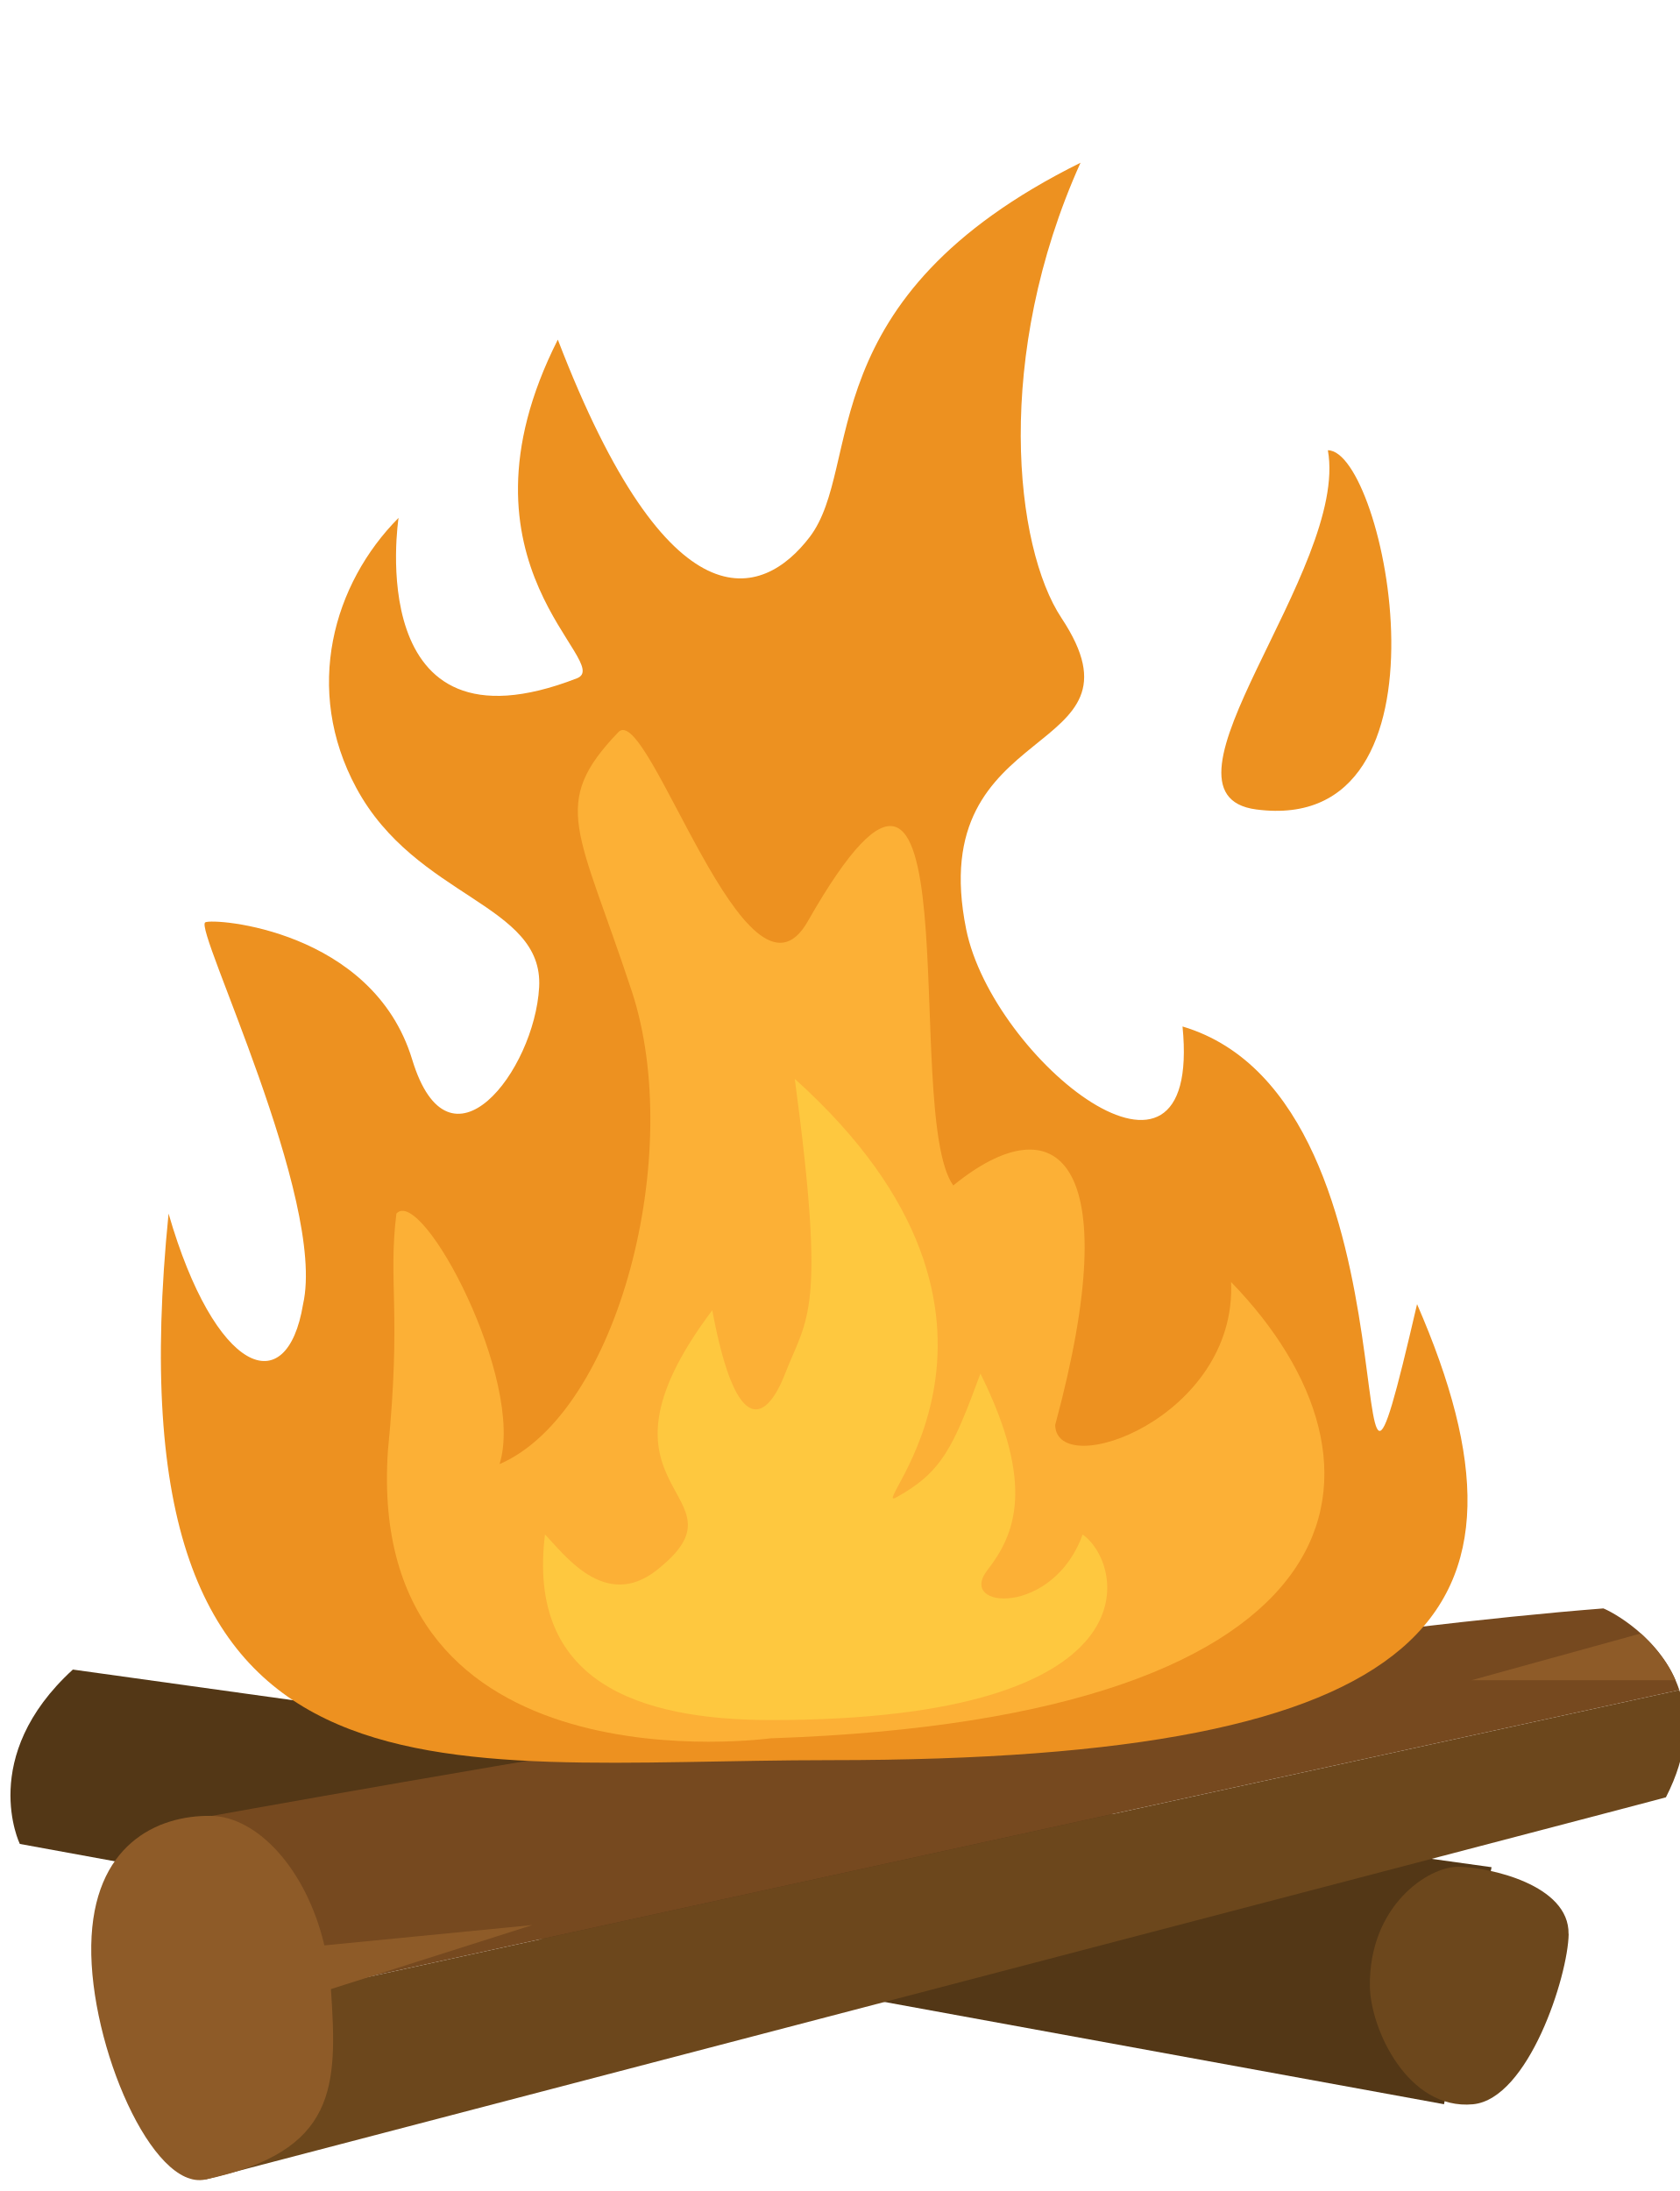
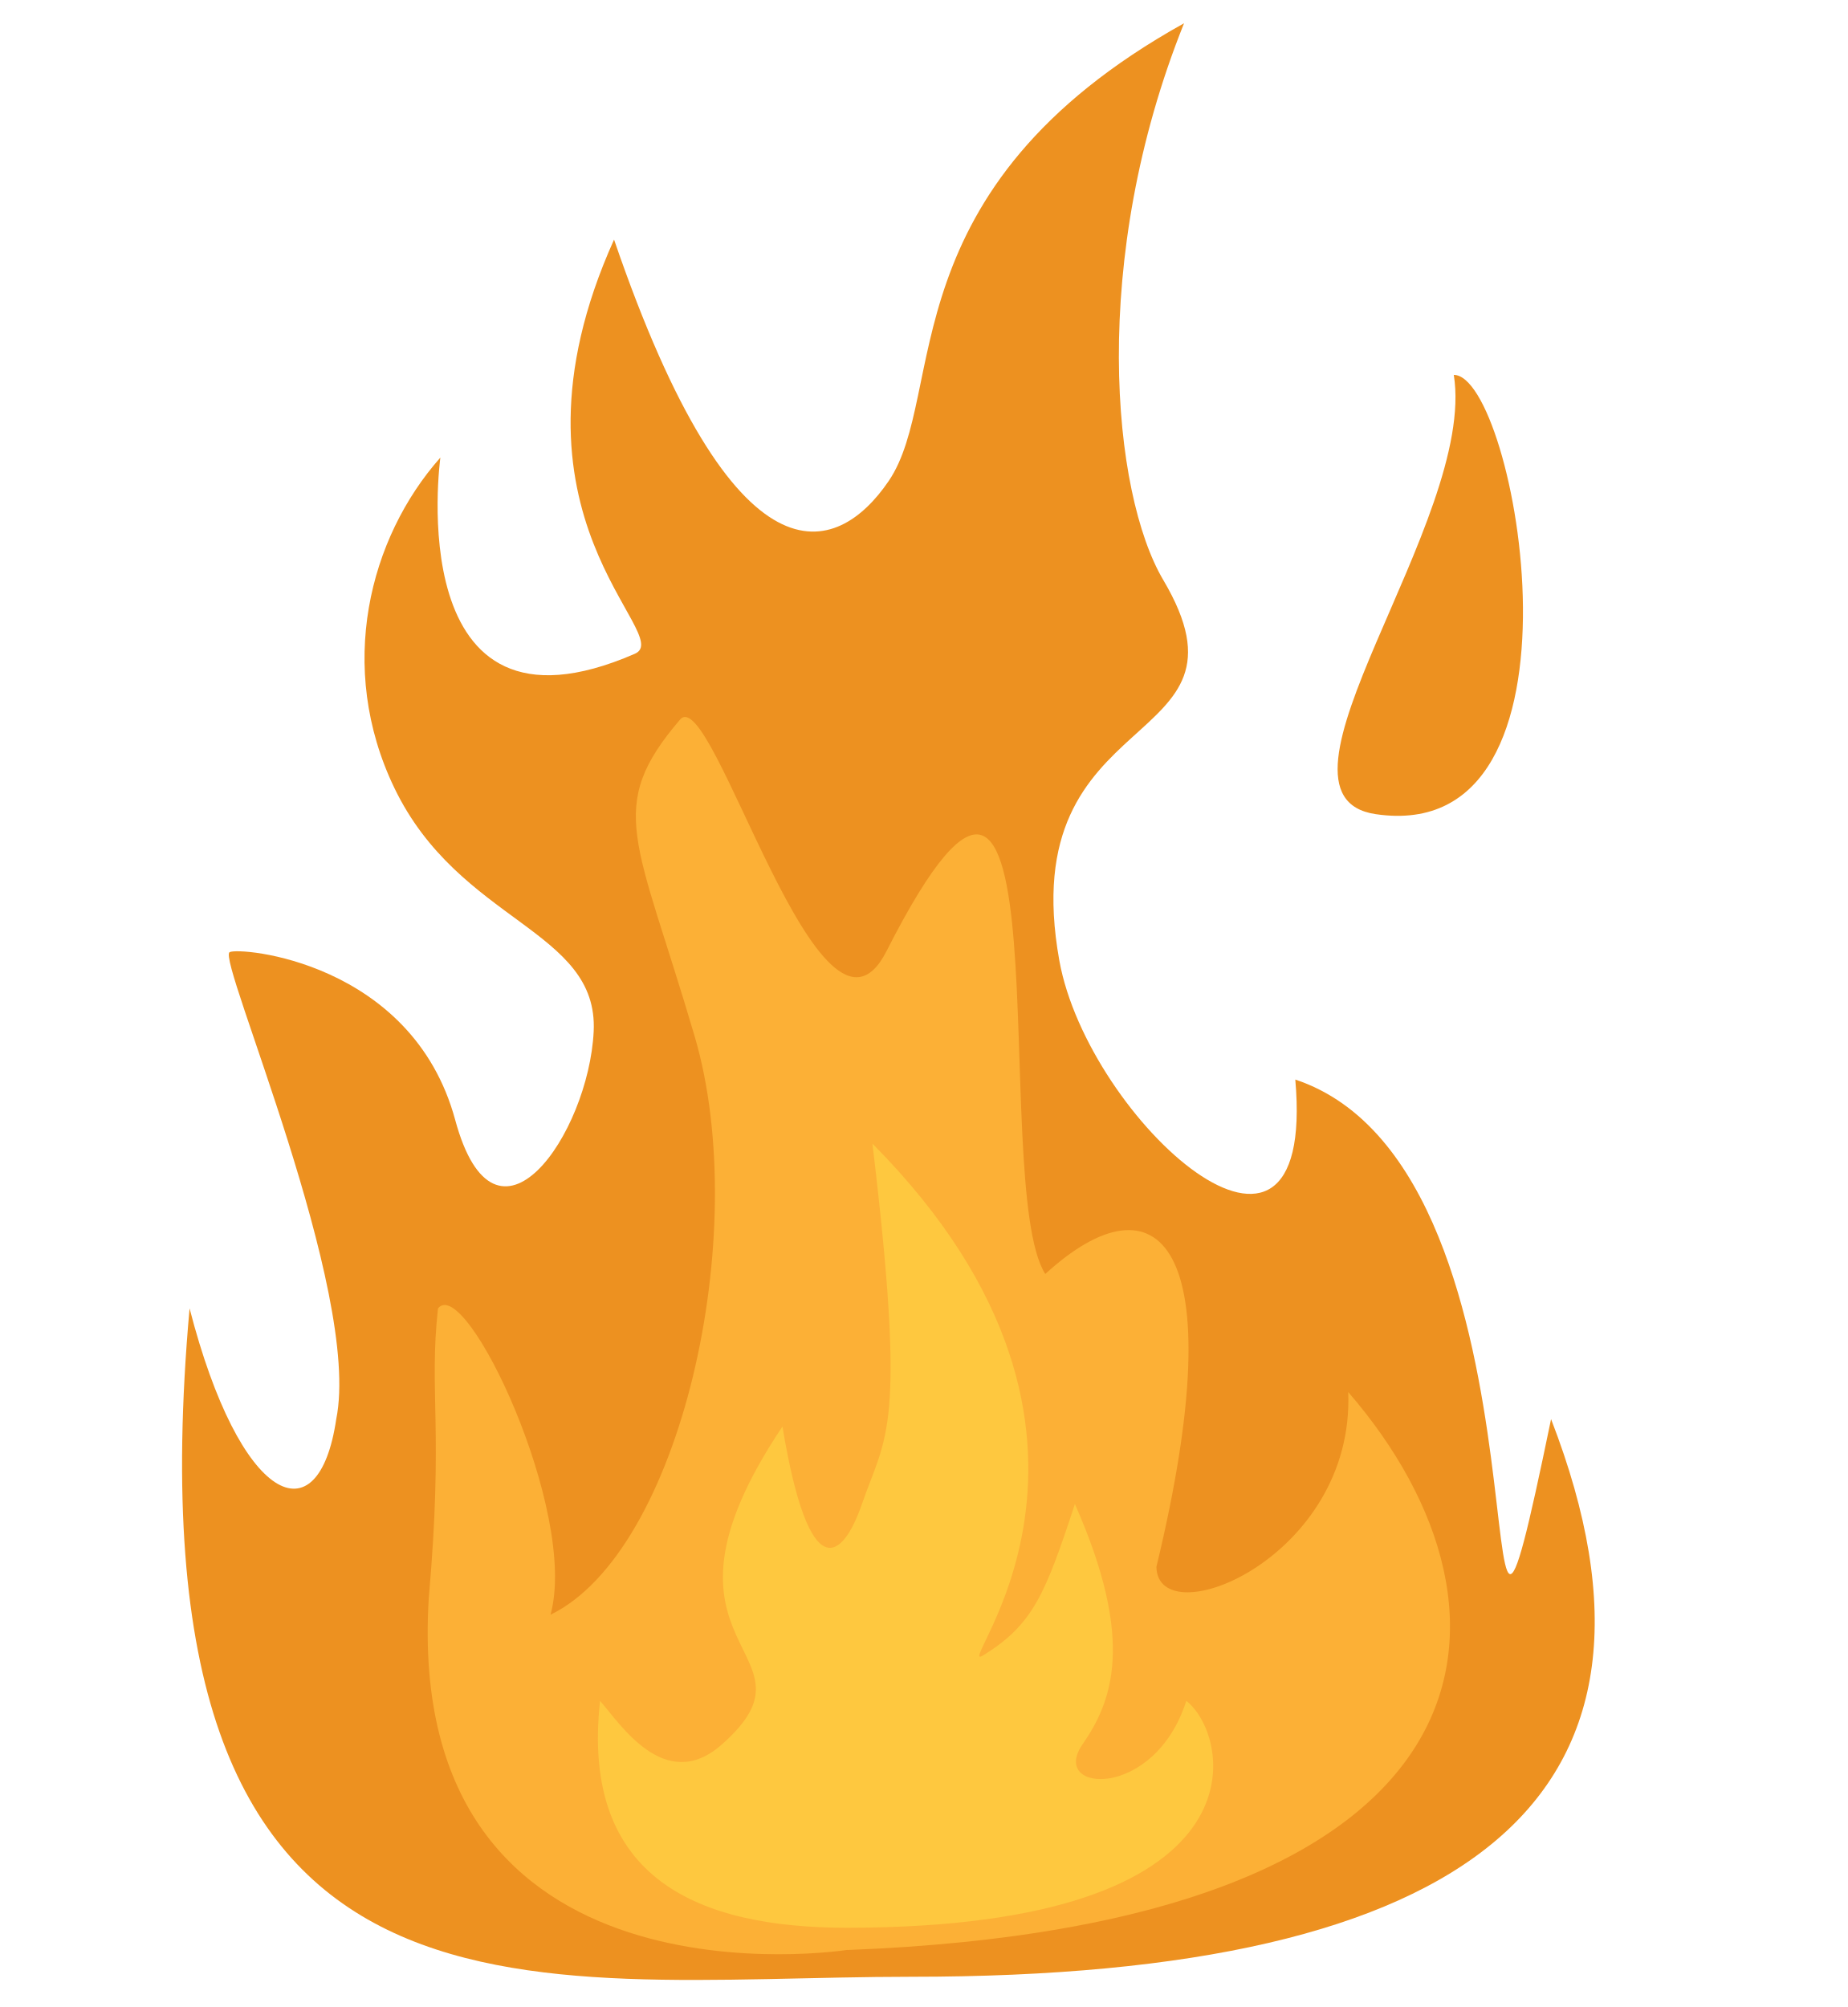
- <svg xmlns="http://www.w3.org/2000/svg" viewBox="0 0 115 150" fill="none">
-   <path d="M4.994 114.302L102.119 127.832L98.864 144.059L1.357 126.239C1.357 126.239 -1.541 120.273 4.987 114.302L4.994 114.302Z" fill="#533716" />
-   <path d="M114.056 123.048C114.173 123.05 14.059 149.214 14.059 149.214L12.628 138.096L114.975 115.703C115.616 117.623 115.585 120.067 114.056 123.048Z" fill="#6C471C" />
-   <path d="M114.973 115.703L12.626 138.096L10.936 124.965C10.936 124.965 78.393 112.576 109.77 110.115C110.204 110.27 113.776 112.075 114.973 115.703Z" fill="#76491F" />
-   <path d="M114.706 115.031C114.161 113.651 112.884 112.318 112.333 111.831L100.742 115.031H114.706Z" fill="#8E5B28" />
-   <path d="M22.656 136.176C23.111 142.869 23.097 147.286 14.056 149.214C10.429 149.986 6.14 140.058 6.248 133.185C6.357 126.311 10.739 124.26 14.45 124.318C17.595 124.368 20.969 127.927 22.208 133.185L36.449 131.793L22.656 136.176Z" fill="#8E5B28" />
-   <path d="M107.398 132.396C107.351 135.316 104.636 143.7 100.849 144.062C96.389 144.483 93.825 138.902 93.787 135.98C93.722 130.473 97.789 127.77 99.866 127.803C101.943 127.836 107.444 129.025 107.39 132.402L107.398 132.396Z" fill="#6C471C" />
-   <path d="M56.889 120.503C29.422 120.503 7.282 125.46 11.541 83.086C14.705 94.034 19.633 96.037 20.75 89.285C22.366 82.162 13.263 63.57 14.053 63.145C14.625 62.838 25.516 63.645 28.219 72.536C30.762 80.904 36.593 73.32 36.912 67.588C37.23 61.856 28.484 61.52 24.398 53.949C20.75 47.19 22.813 39.961 27.287 35.455C27.287 35.455 24.698 52.188 39.496 46.439C42.143 45.41 30.362 38.741 38.191 23.251C45.833 43.153 52.203 40.998 55.432 36.769C59.16 31.888 55.245 20.434 73.977 11.141C68.013 24.377 69.462 37.465 72.672 42.308C79.131 52.053 63.182 48.945 66.148 63.618C67.951 72.536 82.324 84.102 80.961 70.275C98.308 75.432 91.016 115.158 97.018 89.285C106.249 110.521 98.308 120.504 56.889 120.503Z" fill="#ED9120" />
-   <path d="M86.009 55.417C78.131 54.383 92.367 38.967 90.912 30.826C94.82 30.826 100.217 57.283 86.009 55.417Z" fill="#ED9120" />
-   <path d="M52.834 118.999C52.834 118.999 24.955 122.922 26.559 99.314C27.497 89.808 26.559 87.769 27.14 83.084C28.886 81.16 35.981 94.526 34.202 100.235C42.337 96.721 46.903 78.929 43.254 67.857C39.605 56.785 37.605 55.057 42.337 50.121C44.38 47.993 51.158 70.353 55.296 63.089C66.924 42.675 61.668 76.134 65.264 81.16C72.242 75.471 77.225 79.152 72.242 97.558C72.34 101.457 84.7 97.063 84.284 87.769C96.326 100.172 94.187 117.599 52.834 119.006L52.834 118.999Z" fill="#FCB036" />
-   <path d="M37.312 105.055C38.553 106.306 41.384 110.311 44.953 107.503C51.786 102.128 39.226 102.389 48.765 89.7C50.459 98.804 52.565 97.108 53.755 94.037C55.262 90.148 56.58 89.984 54.414 73.861C72.869 90.458 59.126 103.753 61.382 102.503C64.492 100.78 65.259 99.102 67.125 94.037C70.961 101.765 69.441 105.126 67.596 107.503C65.498 110.206 72.121 110.647 74.12 105.055C77.017 107.088 79.334 117.758 52.805 117.758C43.597 117.758 36.076 115.093 37.312 105.055Z" fill="#FEC83F" />
+ <svg xmlns="http://www.w3.org/2000/svg" width="116" height="126" viewBox="0 0 116 126" fill="none">
+   <path d="M57.249 124.102C33.027 124.102 7.642 129.661 11.902 82.141C15.065 94.419 19.993 96.664 21.11 89.093C22.727 81.105 13.624 60.255 14.413 59.779C14.985 59.434 25.876 60.34 28.579 70.311C31.123 79.694 36.953 71.189 37.272 64.762C37.59 58.334 28.844 57.957 24.758 49.466C21.11 41.886 23.173 33.78 27.647 28.727C27.647 28.727 25.058 47.491 39.856 41.044C42.504 39.891 30.722 32.411 38.551 15.041C46.193 37.359 52.563 34.942 55.792 30.2C59.52 24.726 55.605 11.882 74.337 1.46C68.374 16.304 69.822 30.98 73.032 36.411C79.492 47.34 63.542 43.854 66.508 60.309C68.311 70.311 82.684 83.281 81.321 67.775C98.668 73.558 91.377 118.108 97.379 89.093C106.609 112.908 92.345 124.102 57.249 124.102Z" fill="#ED9120" />
+   <path d="M86.369 51.113C78.491 49.953 92.727 32.665 91.272 23.535C95.18 23.535 100.577 53.205 86.369 51.113Z" fill="#ED9120" />
+   <path d="M53.193 122.415C53.193 122.415 25.315 126.815 26.918 100.34C27.857 89.68 26.918 87.393 27.499 82.139C29.245 79.981 36.34 94.971 34.561 101.372C42.697 97.432 47.262 77.48 43.613 65.064C39.964 52.647 37.964 50.709 42.697 45.173C44.739 42.787 51.517 67.862 55.655 59.716C67.283 36.823 62.027 74.345 65.624 79.981C72.601 73.601 77.585 77.729 72.601 98.37C72.7 102.743 85.059 97.816 84.644 87.393C96.686 101.302 94.547 120.845 53.193 122.423L53.193 122.415Z" fill="#FCB036" />
+   <path d="M37.672 106.779C38.912 108.182 41.743 112.673 45.313 109.524C52.145 103.496 39.585 103.789 49.124 89.559C50.819 99.769 52.924 97.867 54.114 94.423C55.621 90.062 56.939 89.878 54.773 71.797C73.228 90.41 59.486 105.318 61.741 103.917C64.851 101.985 65.618 100.103 67.484 94.423C71.321 103.09 69.8 106.858 67.955 109.524C65.858 112.556 72.48 113.049 74.479 106.779C77.376 109.058 79.694 121.024 53.165 121.024C43.957 121.024 36.435 118.036 37.672 106.779Z" fill="#FEC83F" />
</svg>
